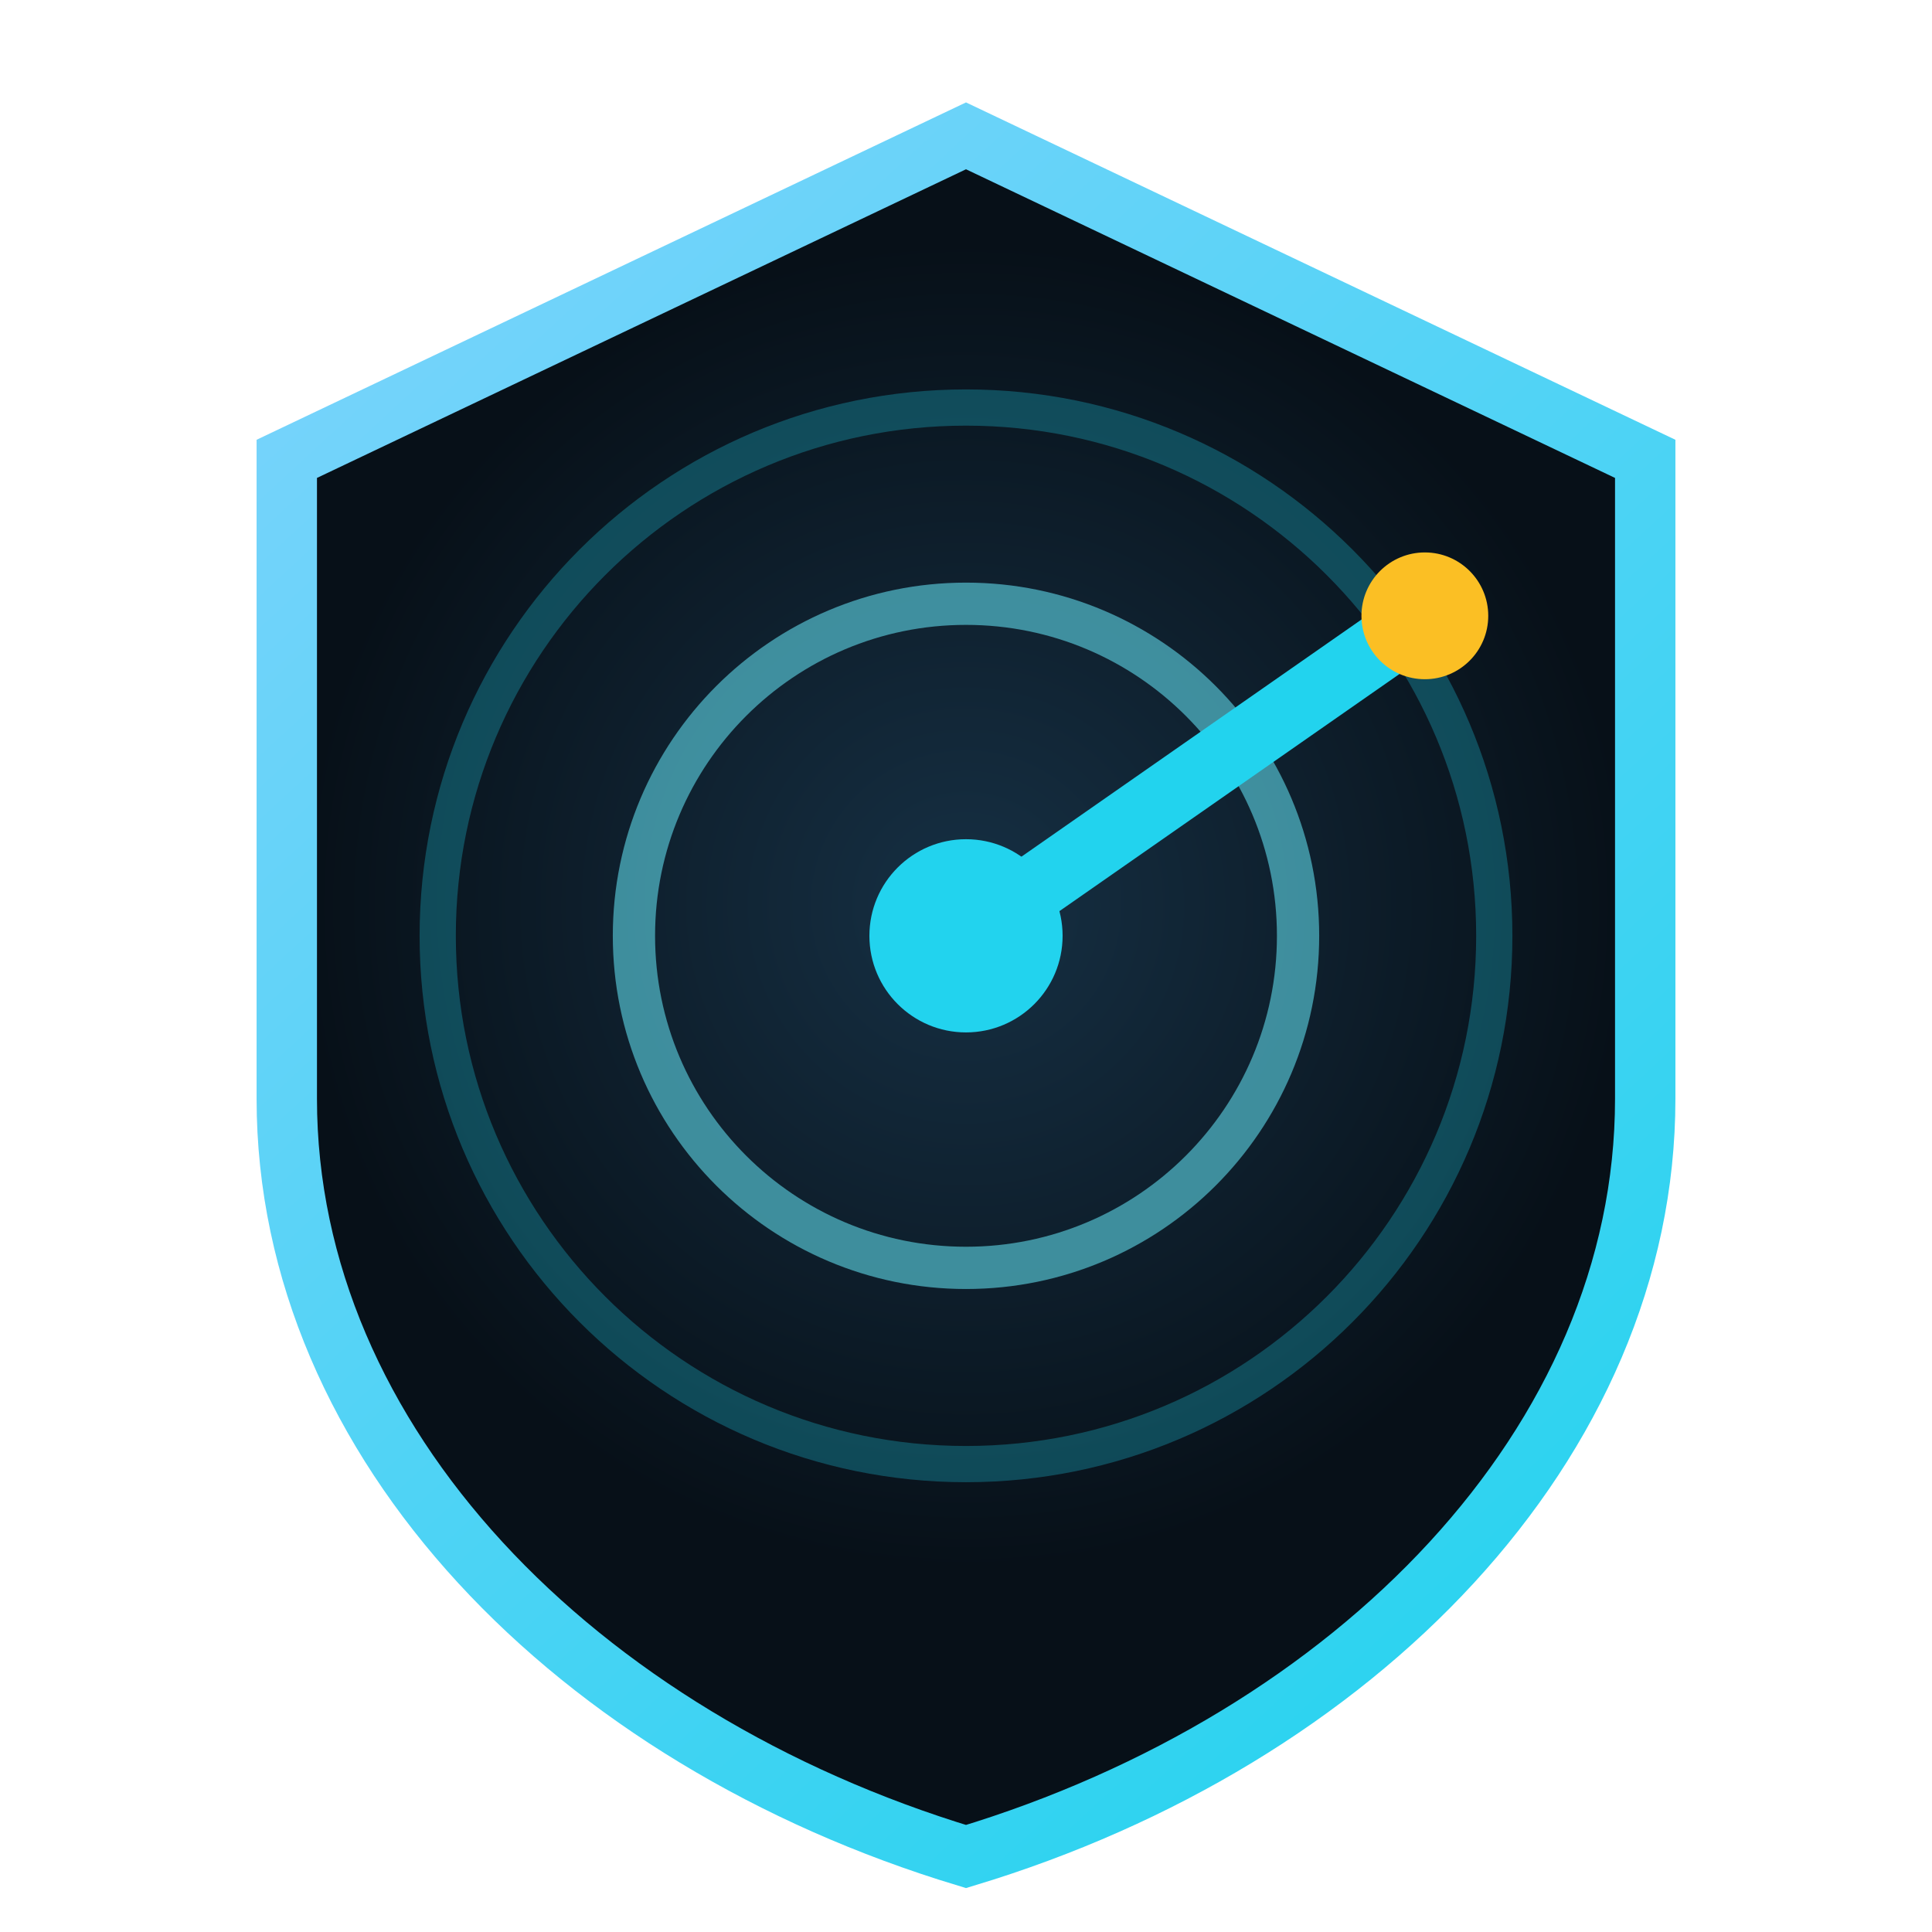
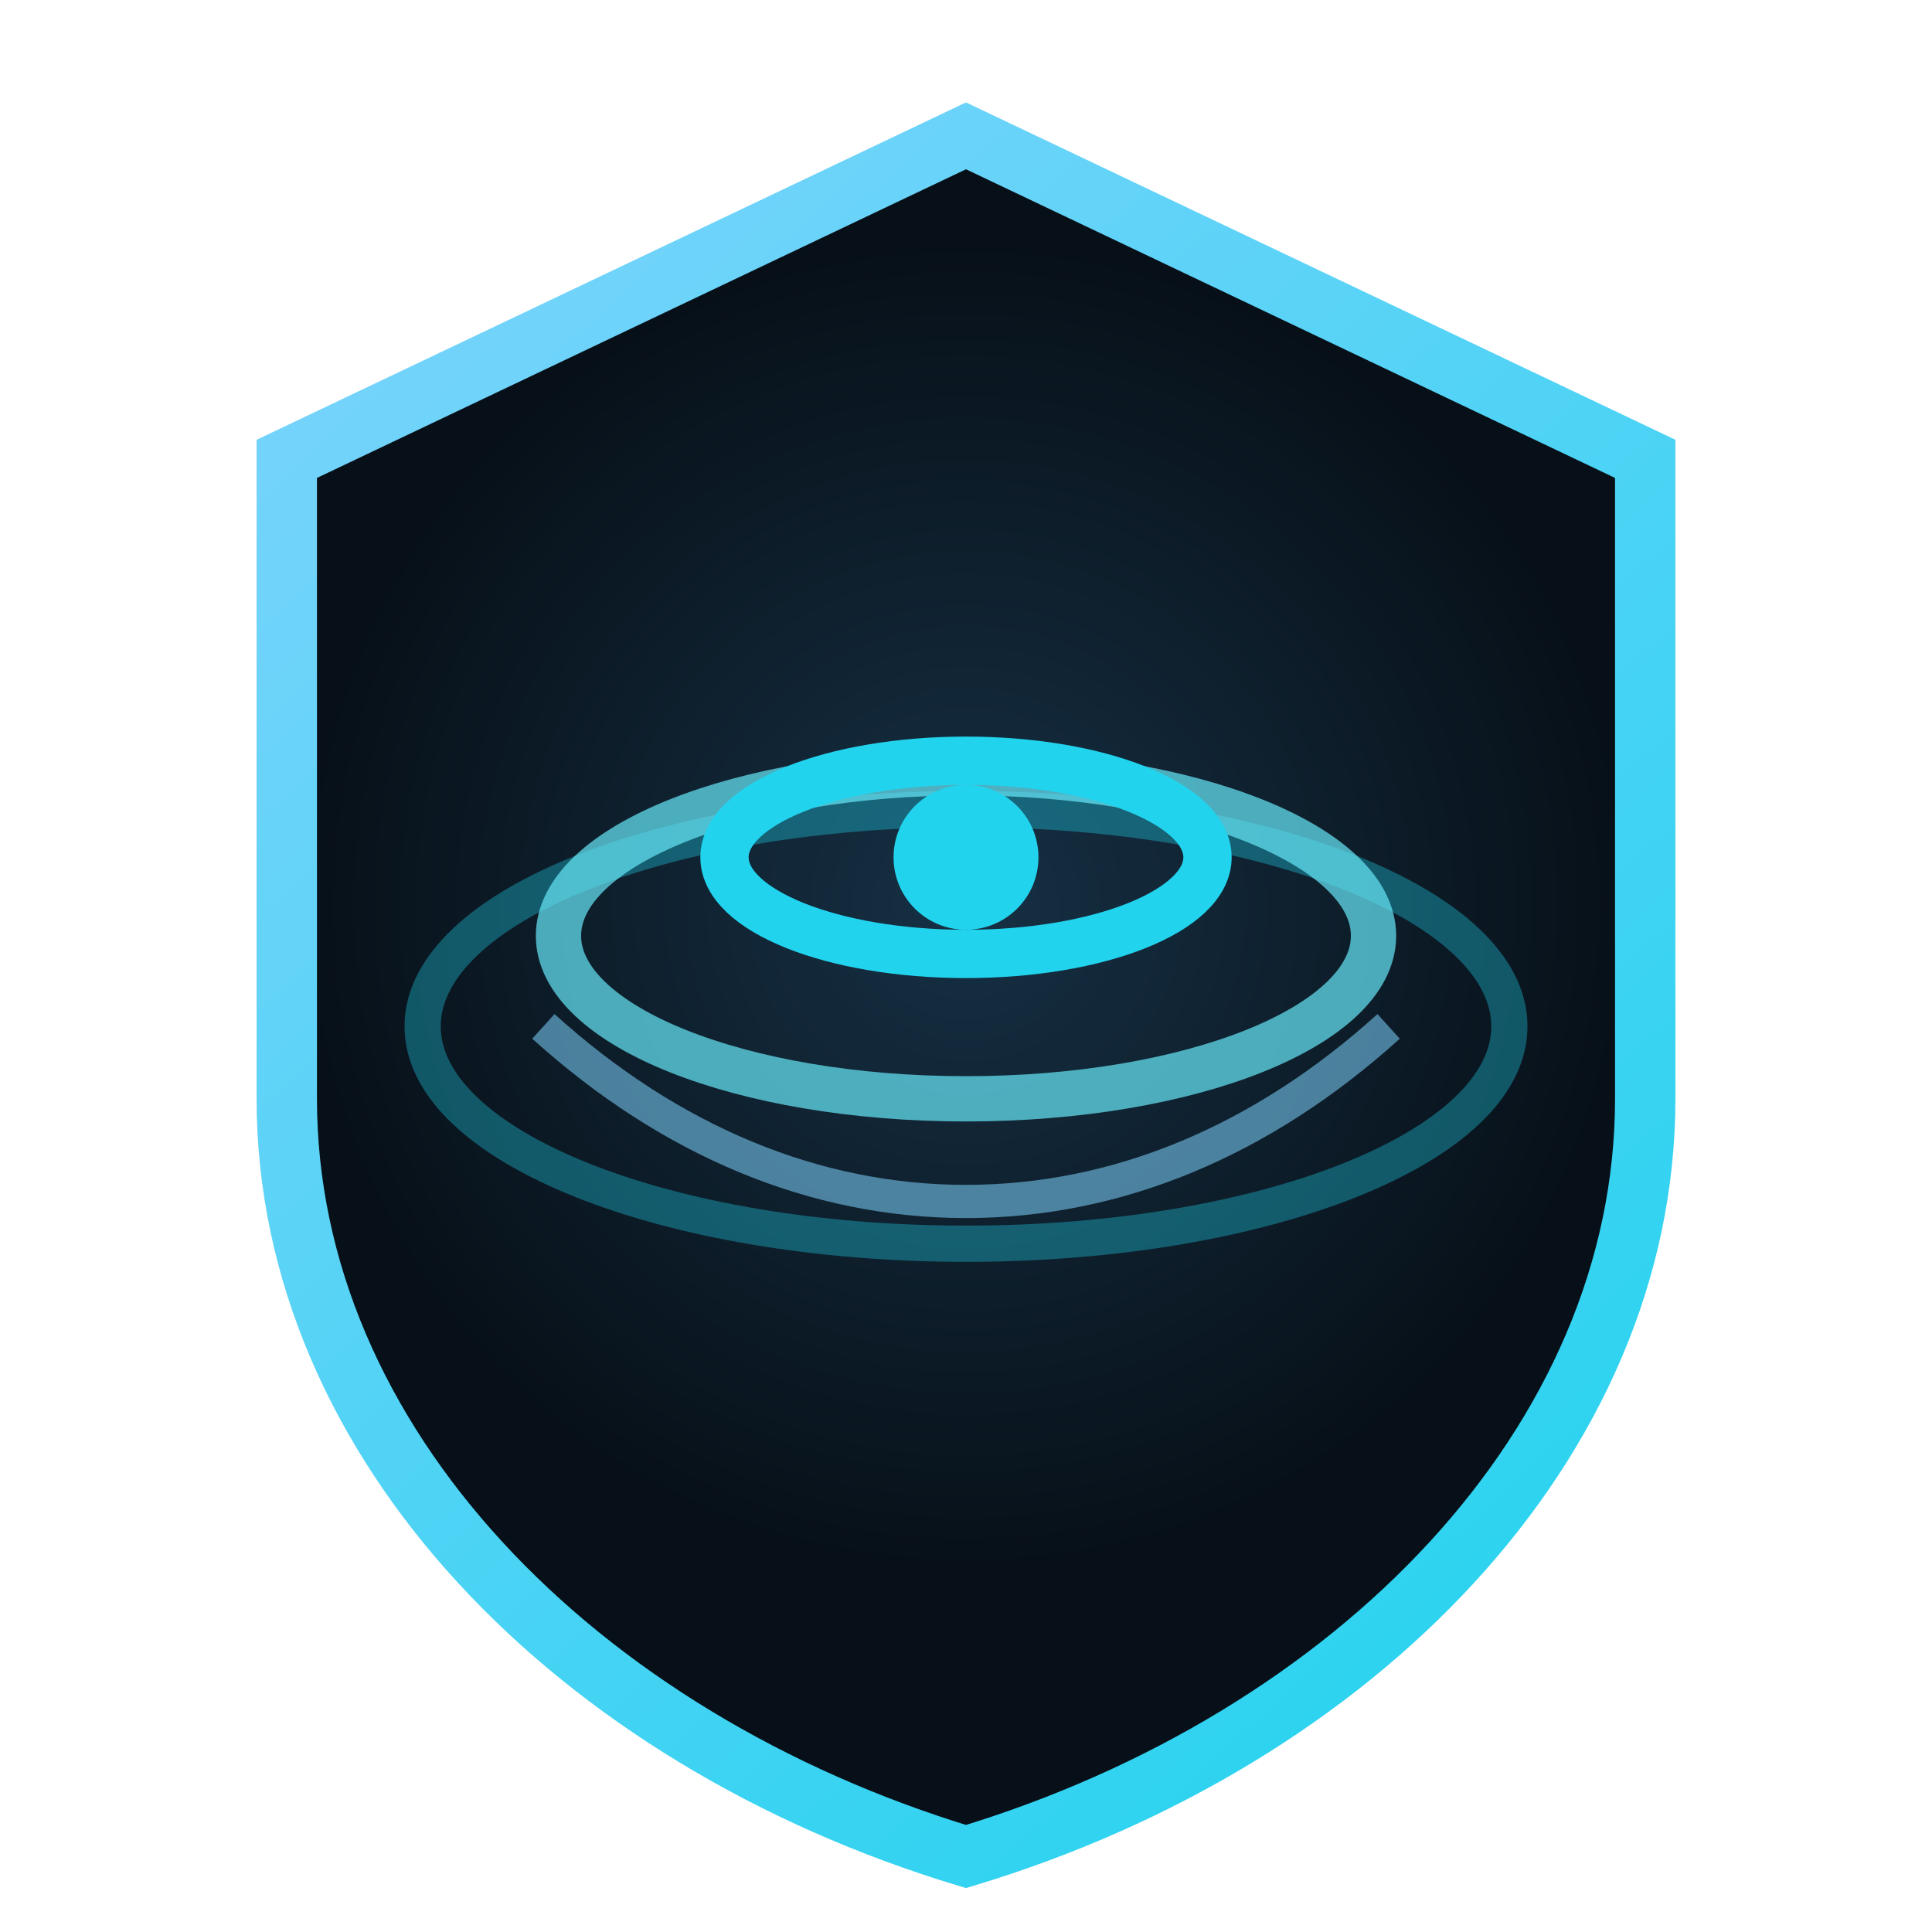
- <svg xmlns="http://www.w3.org/2000/svg" viewBox="0 0 64 64" role="img" aria-label="AVDP">
+ <svg xmlns="http://www.w3.org/2000/svg" viewBox="0 0 64 64" role="img" aria-label="Attack Surface Management">
  <defs>
    <linearGradient id="ring" x1="8" y1="6" x2="56" y2="58" gradientUnits="userSpaceOnUse">
      <stop offset="0" stop-color="#7dd3fc" />
      <stop offset="1" stop-color="#22d3ee" />
    </linearGradient>
    <radialGradient id="core" cx="32" cy="30" r="22" gradientUnits="userSpaceOnUse">
      <stop offset="0" stop-color="#163044" />
      <stop offset="1" stop-color="#071018" />
    </radialGradient>
  </defs>
  <path fill="url(#core)" stroke="url(#ring)" stroke-width="2" d="M32 4.5 54.5 15.2v21.2c0 11.4-9.6 21.2-22.5 25.1C19.1 57.6 9.5 47.8 9.5 36.4V15.2Z" />
-   <circle cx="32" cy="31" r="17.5" fill="none" stroke="#22d3ee" stroke-opacity=".28" stroke-width="1.2" />
-   <circle cx="32" cy="31" r="11" fill="none" stroke="#67e8f9" stroke-opacity=".55" stroke-width="1.4" />
-   <path fill="none" stroke="#22d3ee" stroke-width="2.2" stroke-linecap="round" d="M32 31 47.2 20.4" />
-   <circle cx="32" cy="31" r="3.2" fill="#22d3ee" />
-   <circle cx="47.2" cy="20.4" r="2.1" fill="#fbbf24" />
+   <ellipse cx="32" cy="34" rx="18" ry="7.2" fill="none" stroke="#22d3ee" stroke-opacity=".35" stroke-width="1.2" />
+   <ellipse cx="32" cy="31" rx="13.5" ry="5.4" fill="none" stroke="#67e8f9" stroke-opacity=".7" stroke-width="1.5" />
+   <ellipse cx="32" cy="28.4" rx="8" ry="3.2" fill="none" stroke="#22d3ee" stroke-width="1.6" />
+   <circle cx="32" cy="28.4" r="2.4" fill="#22d3ee" />
+   <path fill="none" stroke="#7dd3fc" stroke-opacity=".55" stroke-width="1.1" d="M18 34c4.2 3.8 9 5.8 14 5.8s9.8-2 14-5.8" />
</svg>
